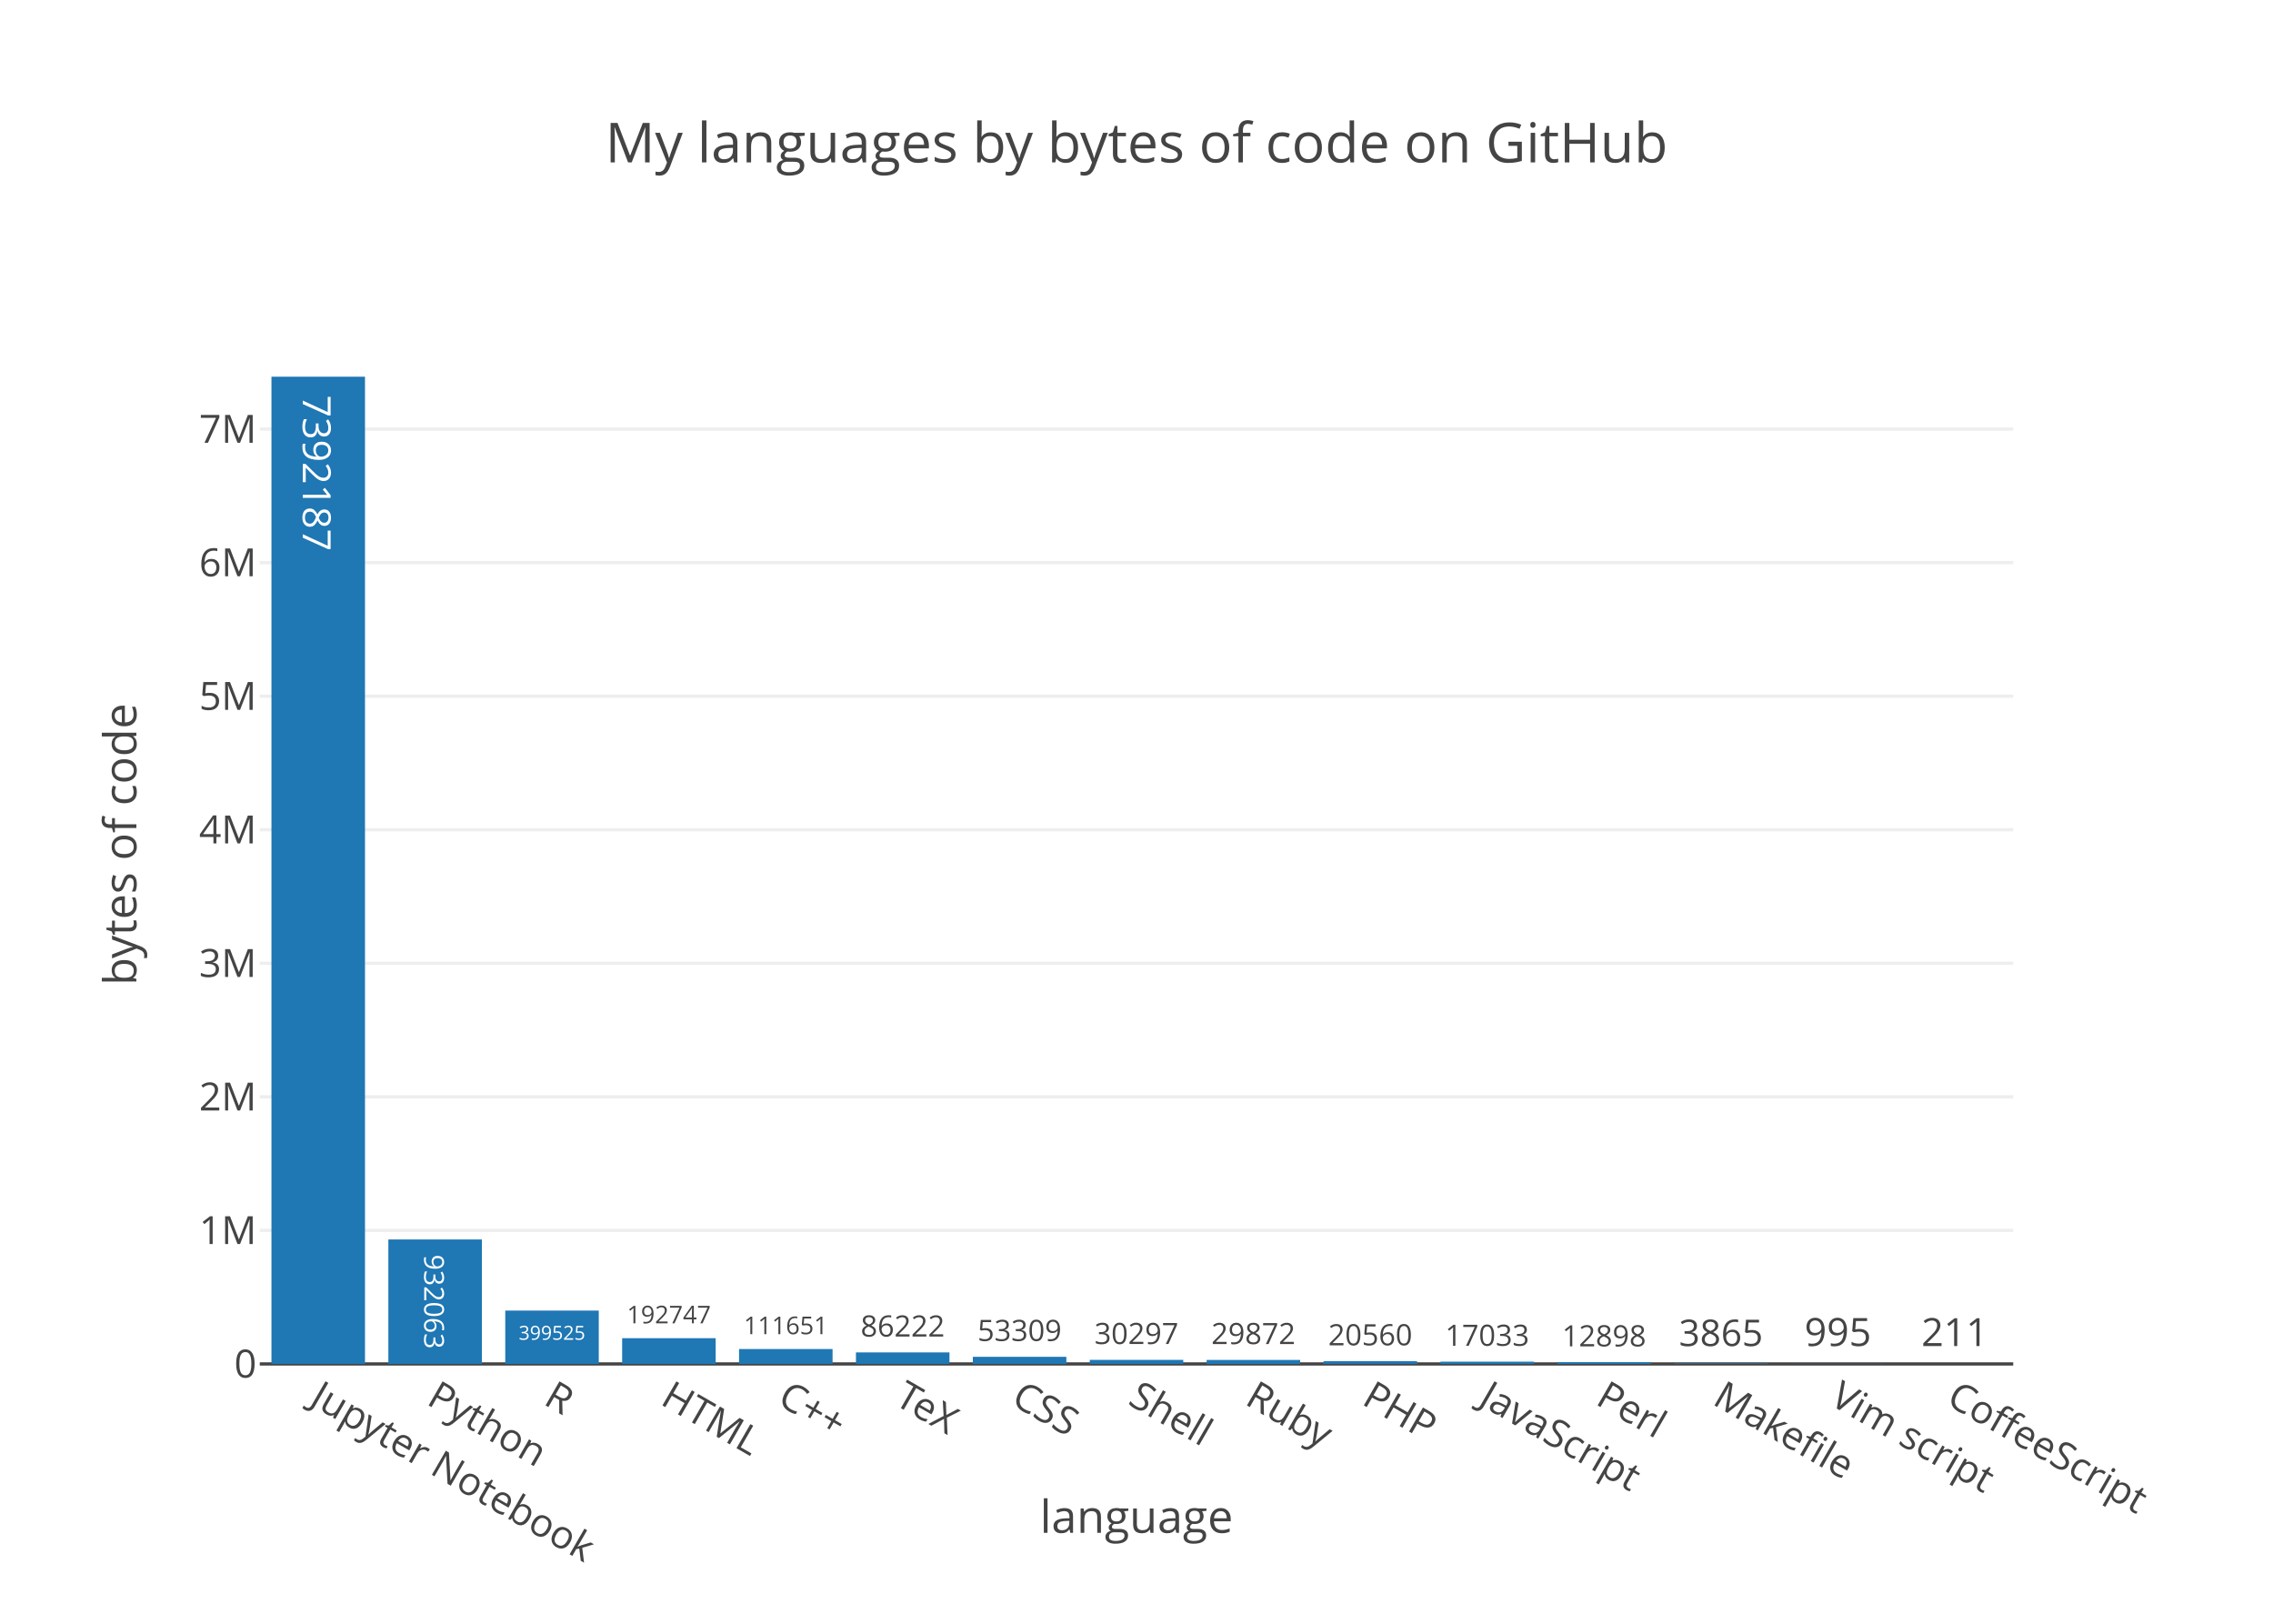
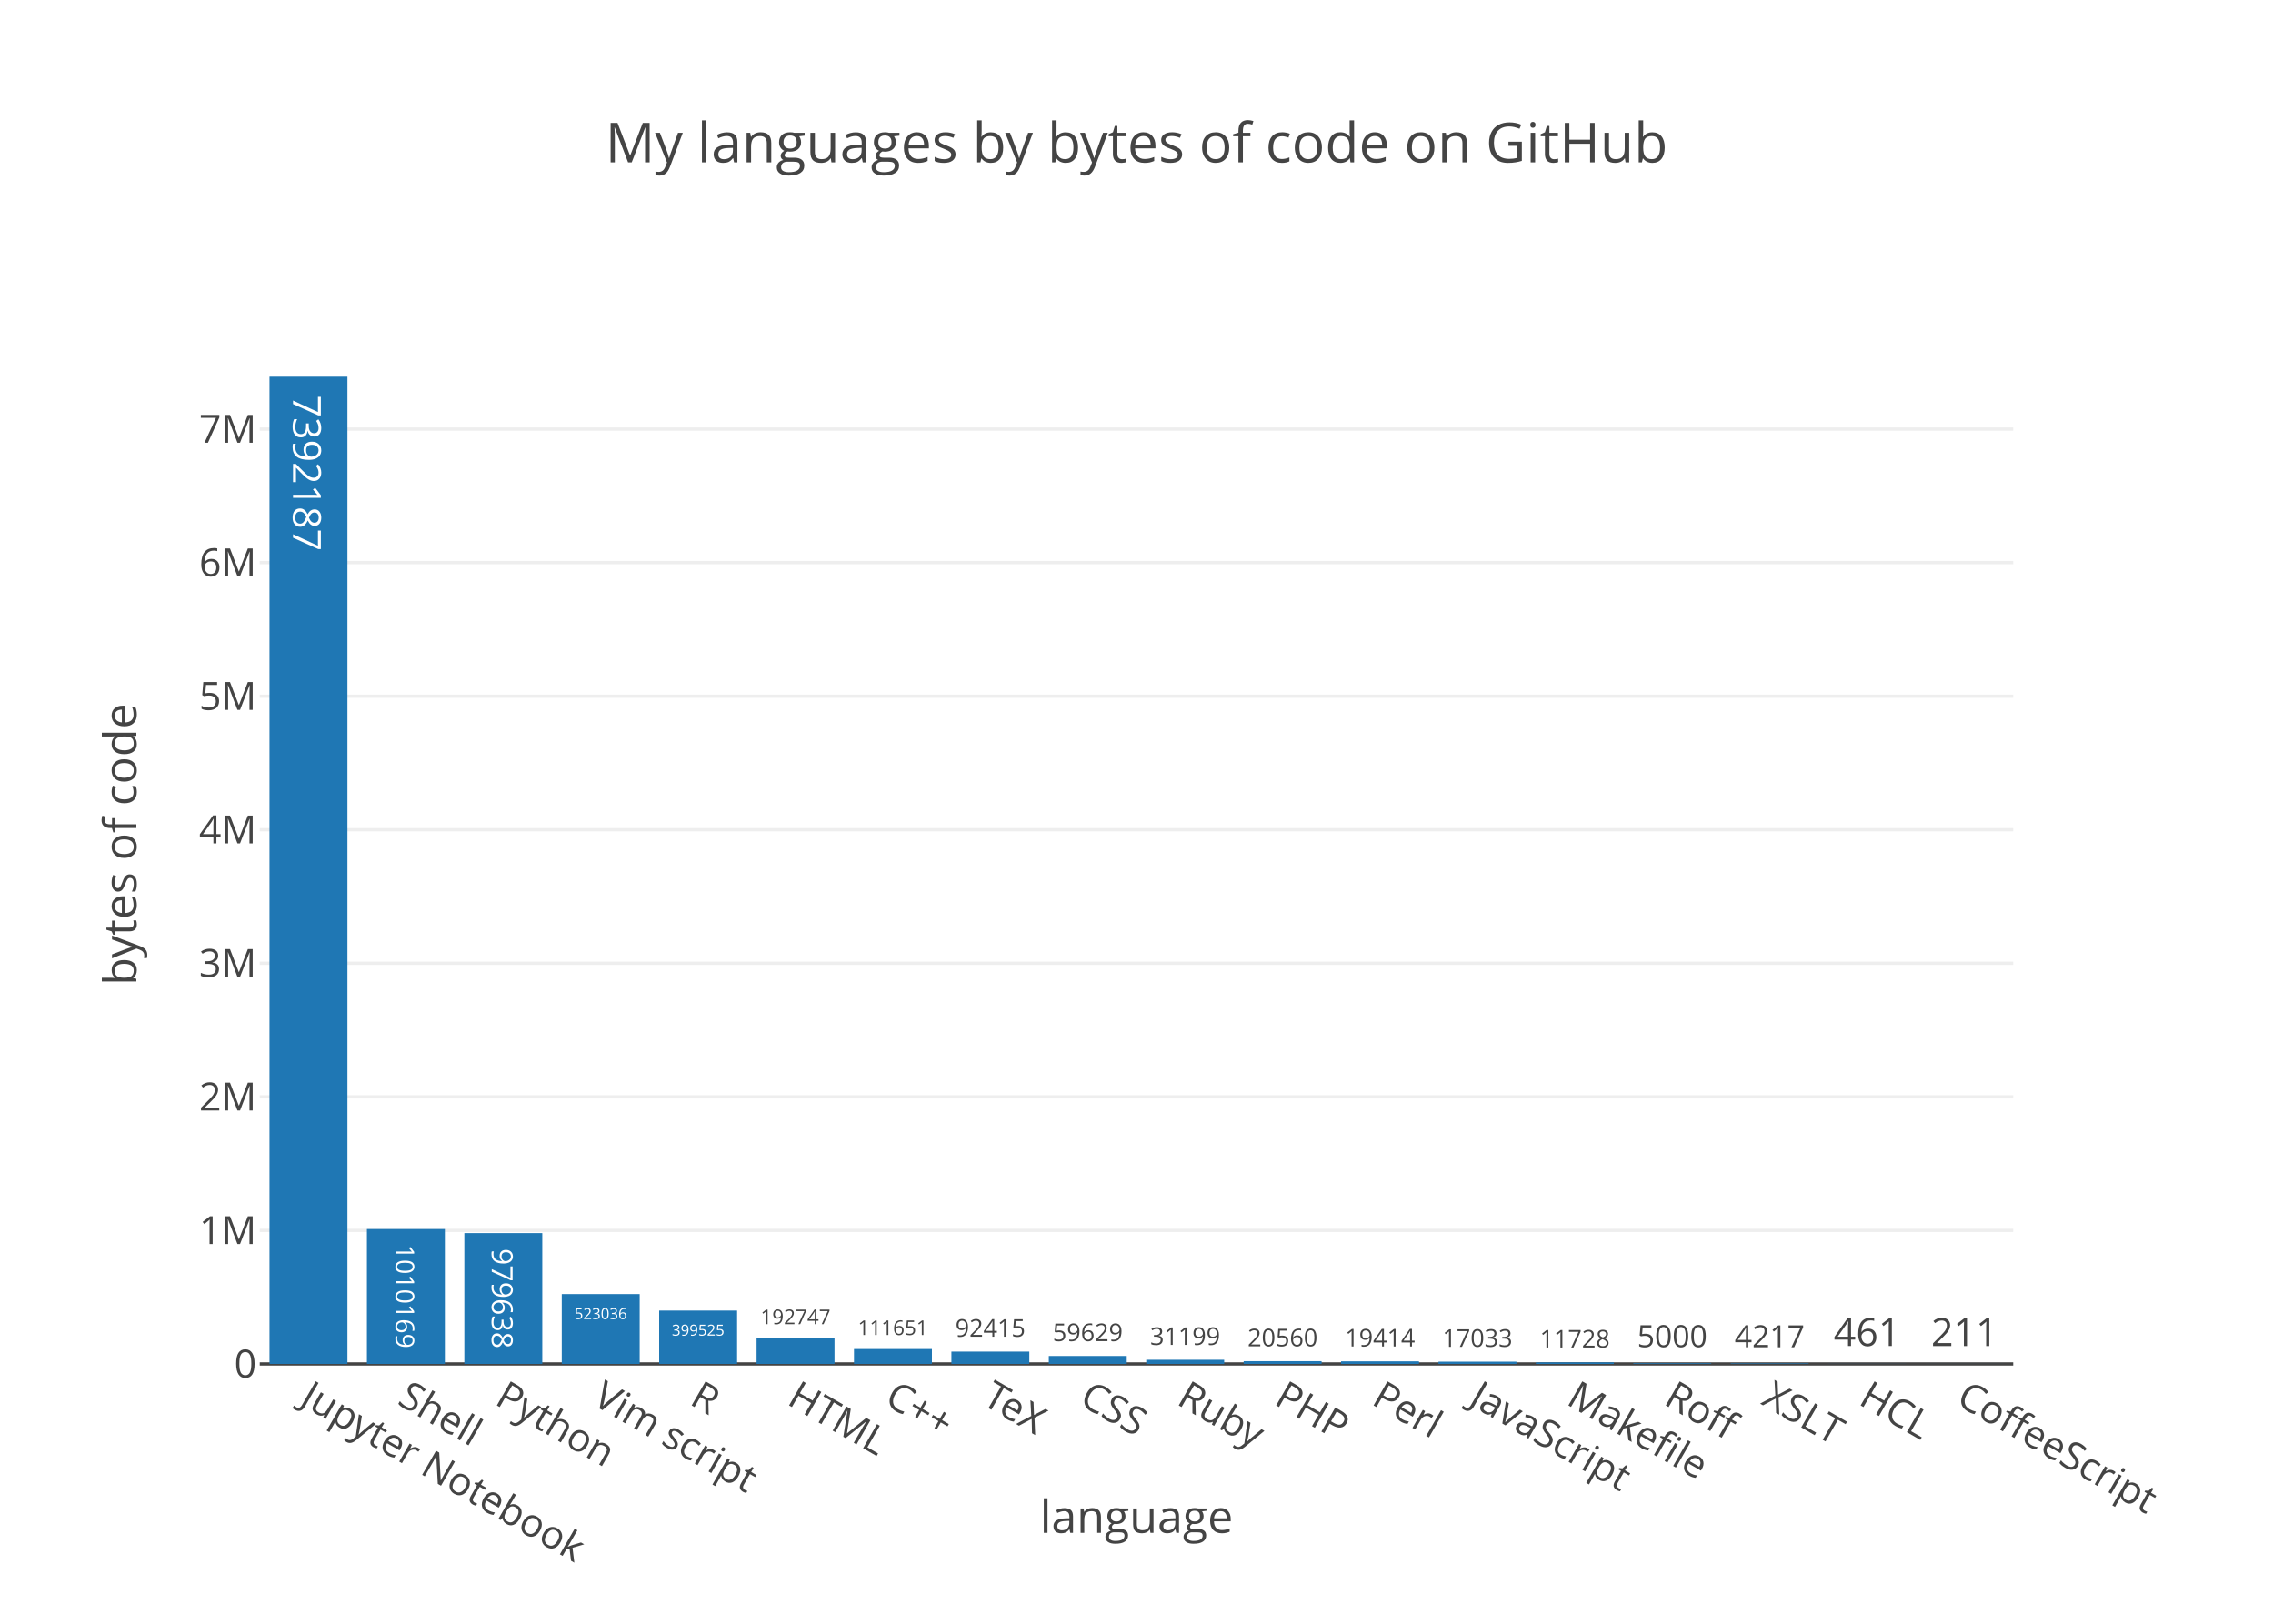
<svg xmlns="http://www.w3.org/2000/svg" class="main-svg" width="700" height="500" viewBox="0 0 700 500">
  <rect x="0" y="0" width="700" height="500" style="fill: rgb(255, 255, 255); fill-opacity: 1;" />
-   <defs id="defs-d018e7">
+   <defs id="defs-ad30e8">
    <g class="clips">
-       <clipPath id="clipd018e7xyplot" class="plotclip">
+       <clipPath id="clipad30e8xyplot" class="plotclip">
        <rect width="540" height="320" />
      </clipPath>
-       <clipPath class="axesclip" id="clipd018e7x">
+       <clipPath class="axesclip" id="clipad30e8x">
        <rect x="80" y="0" width="540" height="500" />
      </clipPath>
-       <clipPath class="axesclip" id="clipd018e7y">
+       <clipPath class="axesclip" id="clipad30e8y">
        <rect x="0" y="100" width="700" height="320" />
      </clipPath>
-       <clipPath class="axesclip" id="clipd018e7xy">
+       <clipPath class="axesclip" id="clipad30e8xy">
        <rect x="80" y="100" width="540" height="320" />
      </clipPath>
    </g>
    <g class="gradients" />
  </defs>
  <g class="bglayer" />
  <g class="layer-below">
    <g class="imagelayer" />
    <g class="shapelayer" />
  </g>
  <g class="cartesianlayer">
    <g class="subplot xy">
      <g class="layer-subplot">
        <g class="shapelayer" />
        <g class="imagelayer" />
      </g>
      <g class="gridlayer">
        <g class="x" />
        <g class="y">
          <path class="ygrid crisp" transform="translate(0,378.88)" d="M80,0h540" style="stroke: rgb(238, 238, 238); stroke-opacity: 1; stroke-width: 1px;" />
          <path class="ygrid crisp" transform="translate(0,337.75)" d="M80,0h540" style="stroke: rgb(238, 238, 238); stroke-opacity: 1; stroke-width: 1px;" />
          <path class="ygrid crisp" transform="translate(0,296.63)" d="M80,0h540" style="stroke: rgb(238, 238, 238); stroke-opacity: 1; stroke-width: 1px;" />
          <path class="ygrid crisp" transform="translate(0,255.5)" d="M80,0h540" style="stroke: rgb(238, 238, 238); stroke-opacity: 1; stroke-width: 1px;" />
          <path class="ygrid crisp" transform="translate(0,214.38)" d="M80,0h540" style="stroke: rgb(238, 238, 238); stroke-opacity: 1; stroke-width: 1px;" />
          <path class="ygrid crisp" transform="translate(0,173.25)" d="M80,0h540" style="stroke: rgb(238, 238, 238); stroke-opacity: 1; stroke-width: 1px;" />
          <path class="ygrid crisp" transform="translate(0,132.13)" d="M80,0h540" style="stroke: rgb(238, 238, 238); stroke-opacity: 1; stroke-width: 1px;" />
        </g>
      </g>
      <g class="zerolinelayer">
        <path class="yzl zl crisp" transform="translate(0,420)" d="M80,0h540" style="stroke: rgb(68, 68, 68); stroke-opacity: 1; stroke-width: 1px;" />
      </g>
      <path class="xlines-below" />
      <path class="ylines-below" />
      <g class="overlines-below" />
      <g class="xaxislayer-below" />
      <g class="yaxislayer-below" />
      <g class="overaxes-below" />
-       <g class="plot" transform="translate(80, 100)" clip-path="url('#clipd018e7xyplot')">
+       <g class="plot" transform="translate(80, 100)" clip-path="url('#clipad30e8xyplot')">
        <g class="barlayer mlayer">
          <g class="trace bars" style="opacity: 1;">
            <g class="points">
              <g class="point">
-                 <path d="M3.6,320V16H32.4V320Z" style="vector-effect: non-scaling-stroke; opacity: 1; stroke-width: 0px; fill: rgb(31, 119, 180); fill-opacity: 1;" />
-                 <text class="bartext bartext-inside" transform="translate(17.99219 50.44531)rotate(90 0.0078125 -4.75) " text-anchor="middle" data-notex="1" x="0" y="0" style="font-family: 'Open Sans', verdana, arial, sans-serif; font-size: 12px; fill: rgb(255, 255, 255); fill-opacity: 1; white-space: pre;">7392187</text>
-               </g>
-               <g class="point">
-                 <path d="M39.6,320V281.67H68.4V320Z" style="vector-effect: non-scaling-stroke; opacity: 1; stroke-width: 0px; fill: rgb(31, 119, 180); fill-opacity: 1;" />
-                 <text class="bartext bartext-inside" transform="translate(53.99448 304.1905)scale(0.7064254) rotate(90 0.0078125 -4.75) " text-anchor="middle" data-notex="1" x="0" y="0" style="font-family: 'Open Sans', verdana, arial, sans-serif; font-size: 12px; fill: rgb(255, 255, 255); fill-opacity: 1; white-space: pre;">932063</text>
-               </g>
-               <g class="point">
-                 <path d="M75.6,320V303.57H104.4V320Z" style="vector-effect: non-scaling-stroke; opacity: 1; stroke-width: 0px; fill: rgb(31, 119, 180); fill-opacity: 1;" />
-                 <text class="bartext bartext-inside" transform="translate(89.99611 312.5483)scale(0.4981905) " text-anchor="middle" data-notex="1" x="0" y="0" style="font-family: 'Open Sans', verdana, arial, sans-serif; font-size: 12px; fill: rgb(255, 255, 255); fill-opacity: 1; white-space: pre;">399525</text>
-               </g>
-               <g class="point">
-                 <path d="M111.6,320V312.07H140.4V320Z" style="vector-effect: non-scaling-stroke; opacity: 1; stroke-width: 0px; fill: rgb(31, 119, 180); fill-opacity: 1;" />
-                 <text class="bartext bartext-outside" transform="translate(125.9951 307.4968)scale(0.6292933) " text-anchor="middle" data-notex="1" x="0" y="0" style="font-family: 'Open Sans', verdana, arial, sans-serif; font-size: 12px; fill: rgb(68, 68, 68); fill-opacity: 1; white-space: pre;">192747</text>
-               </g>
-               <g class="point">
-                 <path d="M147.6,320V315.41H176.4V320Z" style="vector-effect: non-scaling-stroke; opacity: 1; stroke-width: 0px; fill: rgb(31, 119, 180); fill-opacity: 1;" />
-                 <text class="bartext bartext-outside" transform="translate(161.9951 310.8368)scale(0.6292933) " text-anchor="middle" data-notex="1" x="0" y="0" style="font-family: 'Open Sans', verdana, arial, sans-serif; font-size: 12px; fill: rgb(68, 68, 68); fill-opacity: 1; white-space: pre;">111651</text>
-               </g>
-               <g class="point">
-                 <path d="M183.6,320V316.45H212.4V320Z" style="vector-effect: non-scaling-stroke; opacity: 1; stroke-width: 0px; fill: rgb(31, 119, 180); fill-opacity: 1;" />
-                 <text class="bartext bartext-outside" transform="translate(197.9941 311.5622)scale(0.7551004) " text-anchor="middle" data-notex="1" x="0" y="0" style="font-family: 'Open Sans', verdana, arial, sans-serif; font-size: 12px; fill: rgb(68, 68, 68); fill-opacity: 1; white-space: pre;">86222</text>
-               </g>
-               <g class="point">
-                 <path d="M219.6,320V317.81H248.4V320Z" style="vector-effect: non-scaling-stroke; opacity: 1; stroke-width: 0px; fill: rgb(31, 119, 180); fill-opacity: 1;" />
-                 <text class="bartext bartext-outside" transform="translate(233.9941 312.9222)scale(0.7551004) " text-anchor="middle" data-notex="1" x="0" y="0" style="font-family: 'Open Sans', verdana, arial, sans-serif; font-size: 12px; fill: rgb(68, 68, 68); fill-opacity: 1; white-space: pre;">53309</text>
-               </g>
-               <g class="point">
-                 <path d="M255.6,320V318.75H284.4V320Z" style="vector-effect: non-scaling-stroke; opacity: 1; stroke-width: 0px; fill: rgb(31, 119, 180); fill-opacity: 1;" />
-                 <text class="bartext bartext-outside" transform="translate(269.9941 313.8622)scale(0.7551004) " text-anchor="middle" data-notex="1" x="0" y="0" style="font-family: 'Open Sans', verdana, arial, sans-serif; font-size: 12px; fill: rgb(68, 68, 68); fill-opacity: 1; white-space: pre;">30297</text>
-               </g>
-               <g class="point">
-                 <path d="M291.6,320V318.77H320.4V320Z" style="vector-effect: non-scaling-stroke; opacity: 1; stroke-width: 0px; fill: rgb(31, 119, 180); fill-opacity: 1;" />
-                 <text class="bartext bartext-outside" transform="translate(305.9941 313.8822)scale(0.7551004) " text-anchor="middle" data-notex="1" x="0" y="0" style="font-family: 'Open Sans', verdana, arial, sans-serif; font-size: 12px; fill: rgb(68, 68, 68); fill-opacity: 1; white-space: pre;">29872</text>
-               </g>
-               <g class="point">
-                 <path d="M327.6,320V319.15H356.4V320Z" style="vector-effect: non-scaling-stroke; opacity: 1; stroke-width: 0px; fill: rgb(31, 119, 180); fill-opacity: 1;" />
-                 <text class="bartext bartext-outside" transform="translate(341.9941 314.2622)scale(0.7551004) " text-anchor="middle" data-notex="1" x="0" y="0" style="font-family: 'Open Sans', verdana, arial, sans-serif; font-size: 12px; fill: rgb(68, 68, 68); fill-opacity: 1; white-space: pre;">20560</text>
-               </g>
-               <g class="point">
-                 <path d="M363.6,320V319.3H392.4V320Z" style="vector-effect: non-scaling-stroke; opacity: 1; stroke-width: 0px; fill: rgb(31, 119, 180); fill-opacity: 1;" />
-                 <text class="bartext bartext-outside" transform="translate(377.9941 314.4122)scale(0.7551004) " text-anchor="middle" data-notex="1" x="0" y="0" style="font-family: 'Open Sans', verdana, arial, sans-serif; font-size: 12px; fill: rgb(68, 68, 68); fill-opacity: 1; white-space: pre;">17033</text>
-               </g>
-               <g class="point">
-                 <path d="M399.6,320V319.47H428.4V320Z" style="vector-effect: non-scaling-stroke; opacity: 1; stroke-width: 0px; fill: rgb(31, 119, 180); fill-opacity: 1;" />
-                 <text class="bartext bartext-outside" transform="translate(413.9941 314.5822)scale(0.7551004) " text-anchor="middle" data-notex="1" x="0" y="0" style="font-family: 'Open Sans', verdana, arial, sans-serif; font-size: 12px; fill: rgb(68, 68, 68); fill-opacity: 1; white-space: pre;">12898</text>
-               </g>
-               <g class="point">
-                 <path d="M435.6,320V319.84H464.4V320Z" style="vector-effect: non-scaling-stroke; opacity: 1; stroke-width: 0px; fill: rgb(31, 119, 180); fill-opacity: 1;" />
-                 <text class="bartext bartext-outside" transform="translate(449.9926 314.4806)scale(0.9437788) " text-anchor="middle" data-notex="1" x="0" y="0" style="font-family: 'Open Sans', verdana, arial, sans-serif; font-size: 12px; fill: rgb(68, 68, 68); fill-opacity: 1; white-space: pre;">3865</text>
-               </g>
-               <g class="point">
-                 <path d="M471.6,320V319.96H500.4V320Z" style="vector-effect: non-scaling-stroke; opacity: 1; stroke-width: 0px; fill: rgb(31, 119, 180); fill-opacity: 1;" />
-                 <text class="bartext bartext-outside" transform="translate(486 314.46)" text-anchor="middle" data-notex="1" x="0" y="0" style="font-family: 'Open Sans', verdana, arial, sans-serif; font-size: 12px; fill: rgb(68, 68, 68); fill-opacity: 1; white-space: pre;">995</text>
-               </g>
-               <g class="point">
-                 <path d="M507.6,320V319.99H536.4V320Z" style="vector-effect: non-scaling-stroke; opacity: 1; stroke-width: 0px; fill: rgb(31, 119, 180); fill-opacity: 1;" />
-                 <text class="bartext bartext-outside" transform="translate(522 314.49)" text-anchor="middle" data-notex="1" x="0" y="0" style="font-family: 'Open Sans', verdana, arial, sans-serif; font-size: 12px; fill: rgb(68, 68, 68); fill-opacity: 1; white-space: pre;">211</text>
+                 <path d="M3,320V16H27V320Z" style="vector-effect: non-scaling-stroke; opacity: 1; stroke-width: 0px; fill: rgb(31, 119, 180); fill-opacity: 1;" />
+                 <text class="bartext bartext-inside" transform="translate(14.99219 50.44531)rotate(90 0.0078125 -4.75) " text-anchor="middle" data-notex="1" x="0" y="0" style="font-family: 'Open Sans', verdana, arial, sans-serif; font-size: 12px; fill: rgb(255, 255, 255); fill-opacity: 1; white-space: pre;">7392187</text>
+               </g>
+               <g class="point">
+                 <path d="M33,320V278.46H57V320Z" style="vector-effect: non-scaling-stroke; opacity: 1; stroke-width: 0px; fill: rgb(31, 119, 180); fill-opacity: 1;" />
+                 <text class="bartext bartext-inside" transform="translate(44.9948 302.3919)scale(0.6656599) rotate(90 0.0078125 -4.75) " text-anchor="middle" data-notex="1" x="0" y="0" style="font-family: 'Open Sans', verdana, arial, sans-serif; font-size: 12px; fill: rgb(255, 255, 255); fill-opacity: 1; white-space: pre;">1010169</text>
+               </g>
+               <g class="point">
+                 <path d="M63,320V279.71H87V320Z" style="vector-effect: non-scaling-stroke; opacity: 1; stroke-width: 0px; fill: rgb(31, 119, 180); fill-opacity: 1;" />
+                 <text class="bartext bartext-inside" transform="translate(74.99415 303.4139)scale(0.7492523) rotate(90 0.0078125 -4.75) " text-anchor="middle" data-notex="1" x="0" y="0" style="font-family: 'Open Sans', verdana, arial, sans-serif; font-size: 12px; fill: rgb(255, 255, 255); fill-opacity: 1; white-space: pre;">979638</text>
+               </g>
+               <g class="point">
+                 <path d="M93,320V298.49H117V320Z" style="vector-effect: non-scaling-stroke; opacity: 1; stroke-width: 0px; fill: rgb(31, 119, 180); fill-opacity: 1;" />
+                 <text class="bartext bartext-inside" transform="translate(104.9969 306.2097)scale(0.3933083) " text-anchor="middle" data-notex="1" x="0" y="0" style="font-family: 'Open Sans', verdana, arial, sans-serif; font-size: 12px; fill: rgb(255, 255, 255); fill-opacity: 1; white-space: pre;">523036</text>
+               </g>
+               <g class="point">
+                 <path d="M123,320V303.57H147V320Z" style="vector-effect: non-scaling-stroke; opacity: 1; stroke-width: 0px; fill: rgb(31, 119, 180); fill-opacity: 1;" />
+                 <text class="bartext bartext-inside" transform="translate(134.9969 311.2897)scale(0.3933083) " text-anchor="middle" data-notex="1" x="0" y="0" style="font-family: 'Open Sans', verdana, arial, sans-serif; font-size: 12px; fill: rgb(255, 255, 255); fill-opacity: 1; white-space: pre;">399525</text>
+               </g>
+               <g class="point">
+                 <path d="M153,320V312.07H177V320Z" style="vector-effect: non-scaling-stroke; opacity: 1; stroke-width: 0px; fill: rgb(31, 119, 180); fill-opacity: 1;" />
+                 <text class="bartext bartext-outside" transform="translate(164.9959 307.759)scale(0.5244111) " text-anchor="middle" data-notex="1" x="0" y="0" style="font-family: 'Open Sans', verdana, arial, sans-serif; font-size: 12px; fill: rgb(68, 68, 68); fill-opacity: 1; white-space: pre;">192747</text>
+               </g>
+               <g class="point">
+                 <path d="M183,320V315.41H207V320Z" style="vector-effect: non-scaling-stroke; opacity: 1; stroke-width: 0px; fill: rgb(31, 119, 180); fill-opacity: 1;" />
+                 <text class="bartext bartext-outside" transform="translate(194.9959 311.099)scale(0.5244111) " text-anchor="middle" data-notex="1" x="0" y="0" style="font-family: 'Open Sans', verdana, arial, sans-serif; font-size: 12px; fill: rgb(68, 68, 68); fill-opacity: 1; white-space: pre;">111651</text>
+               </g>
+               <g class="point">
+                 <path d="M213,320V316.2H237V320Z" style="vector-effect: non-scaling-stroke; opacity: 1; stroke-width: 0px; fill: rgb(31, 119, 180); fill-opacity: 1;" />
+                 <text class="bartext bartext-outside" transform="translate(224.9951 311.6269)scale(0.6292503) " text-anchor="middle" data-notex="1" x="0" y="0" style="font-family: 'Open Sans', verdana, arial, sans-serif; font-size: 12px; fill: rgb(68, 68, 68); fill-opacity: 1; white-space: pre;">92415</text>
+               </g>
+               <g class="point">
+                 <path d="M243,320V317.55H267V320Z" style="vector-effect: non-scaling-stroke; opacity: 1; stroke-width: 0px; fill: rgb(31, 119, 180); fill-opacity: 1;" />
+                 <text class="bartext bartext-outside" transform="translate(254.9951 312.9769)scale(0.6292503) " text-anchor="middle" data-notex="1" x="0" y="0" style="font-family: 'Open Sans', verdana, arial, sans-serif; font-size: 12px; fill: rgb(68, 68, 68); fill-opacity: 1; white-space: pre;">59629</text>
+               </g>
+               <g class="point">
+                 <path d="M273,320V318.72H297V320Z" style="vector-effect: non-scaling-stroke; opacity: 1; stroke-width: 0px; fill: rgb(31, 119, 180); fill-opacity: 1;" />
+                 <text class="bartext bartext-outside" transform="translate(284.9951 314.1469)scale(0.6292503) " text-anchor="middle" data-notex="1" x="0" y="0" style="font-family: 'Open Sans', verdana, arial, sans-serif; font-size: 12px; fill: rgb(68, 68, 68); fill-opacity: 1; white-space: pre;">31199</text>
+               </g>
+               <g class="point">
+                 <path d="M303,320V319.15H327V320Z" style="vector-effect: non-scaling-stroke; opacity: 1; stroke-width: 0px; fill: rgb(31, 119, 180); fill-opacity: 1;" />
+                 <text class="bartext bartext-outside" transform="translate(314.9951 314.5769)scale(0.6292503) " text-anchor="middle" data-notex="1" x="0" y="0" style="font-family: 'Open Sans', verdana, arial, sans-serif; font-size: 12px; fill: rgb(68, 68, 68); fill-opacity: 1; white-space: pre;">20560</text>
+               </g>
+               <g class="point">
+                 <path d="M333,320V319.2H357V320Z" style="vector-effect: non-scaling-stroke; opacity: 1; stroke-width: 0px; fill: rgb(31, 119, 180); fill-opacity: 1;" />
+                 <text class="bartext bartext-outside" transform="translate(344.9951 314.6269)scale(0.6292503) " text-anchor="middle" data-notex="1" x="0" y="0" style="font-family: 'Open Sans', verdana, arial, sans-serif; font-size: 12px; fill: rgb(68, 68, 68); fill-opacity: 1; white-space: pre;">19414</text>
+               </g>
+               <g class="point">
+                 <path d="M363,320V319.3H387V320Z" style="vector-effect: non-scaling-stroke; opacity: 1; stroke-width: 0px; fill: rgb(31, 119, 180); fill-opacity: 1;" />
+                 <text class="bartext bartext-outside" transform="translate(374.9951 314.7269)scale(0.6292503) " text-anchor="middle" data-notex="1" x="0" y="0" style="font-family: 'Open Sans', verdana, arial, sans-serif; font-size: 12px; fill: rgb(68, 68, 68); fill-opacity: 1; white-space: pre;">17033</text>
+               </g>
+               <g class="point">
+                 <path d="M393,320V319.52H417V320Z" style="vector-effect: non-scaling-stroke; opacity: 1; stroke-width: 0px; fill: rgb(31, 119, 180); fill-opacity: 1;" />
+                 <text class="bartext bartext-outside" transform="translate(404.9951 314.9469)scale(0.6292503) " text-anchor="middle" data-notex="1" x="0" y="0" style="font-family: 'Open Sans', verdana, arial, sans-serif; font-size: 12px; fill: rgb(68, 68, 68); fill-opacity: 1; white-space: pre;">11728</text>
+               </g>
+               <g class="point">
+                 <path d="M423,320V319.79H447V320Z" style="vector-effect: non-scaling-stroke; opacity: 1; stroke-width: 0px; fill: rgb(31, 119, 180); fill-opacity: 1;" />
+                 <text class="bartext bartext-outside" transform="translate(434.9939 314.8238)scale(0.7864823) " text-anchor="middle" data-notex="1" x="0" y="0" style="font-family: 'Open Sans', verdana, arial, sans-serif; font-size: 12px; fill: rgb(68, 68, 68); fill-opacity: 1; white-space: pre;">5000</text>
+               </g>
+               <g class="point">
+                 <path d="M453,320V319.83H477V320Z" style="vector-effect: non-scaling-stroke; opacity: 1; stroke-width: 0px; fill: rgb(31, 119, 180); fill-opacity: 1;" />
+                 <text class="bartext bartext-outside" transform="translate(464.9939 314.8638)scale(0.7864823) " text-anchor="middle" data-notex="1" x="0" y="0" style="font-family: 'Open Sans', verdana, arial, sans-serif; font-size: 12px; fill: rgb(68, 68, 68); fill-opacity: 1; white-space: pre;">4217</text>
+               </g>
+               <g class="point">
+                 <path d="M483,320V319.98H507V320Z" style="vector-effect: non-scaling-stroke; opacity: 1; stroke-width: 0px; fill: rgb(31, 119, 180); fill-opacity: 1;" />
+                 <text class="bartext bartext-outside" transform="translate(495 314.48)" text-anchor="middle" data-notex="1" x="0" y="0" style="font-family: 'Open Sans', verdana, arial, sans-serif; font-size: 12px; fill: rgb(68, 68, 68); fill-opacity: 1; white-space: pre;">461</text>
+               </g>
+               <g class="point">
+                 <path d="M513,320V319.99H537V320Z" style="vector-effect: non-scaling-stroke; opacity: 1; stroke-width: 0px; fill: rgb(31, 119, 180); fill-opacity: 1;" />
+                 <text class="bartext bartext-outside" transform="translate(525 314.49)" text-anchor="middle" data-notex="1" x="0" y="0" style="font-family: 'Open Sans', verdana, arial, sans-serif; font-size: 12px; fill: rgb(68, 68, 68); fill-opacity: 1; white-space: pre;">211</text>
              </g>
            </g>
          </g>
        </g>
      </g>
      <g class="overplot" />
      <path class="xlines-above crisp" d="M0,0" style="fill: none;" />
      <path class="ylines-above crisp" d="M0,0" style="fill: none;" />
      <g class="overlines-above" />
      <g class="xaxislayer-above">
        <g class="xtick">
-           <text text-anchor="start" x="0" y="433" transform="translate(98,0) rotate(30,0,427)" style="font-family: 'Open Sans', verdana, arial, sans-serif; font-size: 12px; fill: rgb(68, 68, 68); fill-opacity: 1; white-space: pre;">Jupyter Notebook</text>
-         </g>
-         <g class="xtick">
-           <text text-anchor="start" x="0" y="433" transform="translate(134,0) rotate(30,0,427)" style="font-family: 'Open Sans', verdana, arial, sans-serif; font-size: 12px; fill: rgb(68, 68, 68); fill-opacity: 1; white-space: pre;">Python</text>
-         </g>
-         <g class="xtick">
-           <text text-anchor="start" x="0" y="433" transform="translate(170,0) rotate(30,0,427)" style="font-family: 'Open Sans', verdana, arial, sans-serif; font-size: 12px; fill: rgb(68, 68, 68); fill-opacity: 1; white-space: pre;">R</text>
-         </g>
-         <g class="xtick">
-           <text text-anchor="start" x="0" y="433" transform="translate(206,0) rotate(30,0,427)" style="font-family: 'Open Sans', verdana, arial, sans-serif; font-size: 12px; fill: rgb(68, 68, 68); fill-opacity: 1; white-space: pre;">HTML</text>
-         </g>
-         <g class="xtick">
-           <text text-anchor="start" x="0" y="433" transform="translate(242,0) rotate(30,0,427)" style="font-family: 'Open Sans', verdana, arial, sans-serif; font-size: 12px; fill: rgb(68, 68, 68); fill-opacity: 1; white-space: pre;">C++</text>
-         </g>
-         <g class="xtick">
-           <text text-anchor="start" x="0" y="433" transform="translate(278,0) rotate(30,0,427)" style="font-family: 'Open Sans', verdana, arial, sans-serif; font-size: 12px; fill: rgb(68, 68, 68); fill-opacity: 1; white-space: pre;">TeX</text>
-         </g>
-         <g class="xtick">
-           <text text-anchor="start" x="0" y="433" transform="translate(314,0) rotate(30,0,427)" style="font-family: 'Open Sans', verdana, arial, sans-serif; font-size: 12px; fill: rgb(68, 68, 68); fill-opacity: 1; white-space: pre;">CSS</text>
-         </g>
-         <g class="xtick">
-           <text text-anchor="start" x="0" y="433" transform="translate(350,0) rotate(30,0,427)" style="font-family: 'Open Sans', verdana, arial, sans-serif; font-size: 12px; fill: rgb(68, 68, 68); fill-opacity: 1; white-space: pre;">Shell</text>
-         </g>
-         <g class="xtick">
-           <text text-anchor="start" x="0" y="433" transform="translate(386,0) rotate(30,0,427)" style="font-family: 'Open Sans', verdana, arial, sans-serif; font-size: 12px; fill: rgb(68, 68, 68); fill-opacity: 1; white-space: pre;">Ruby</text>
-         </g>
-         <g class="xtick">
-           <text text-anchor="start" x="0" y="433" transform="translate(422,0) rotate(30,0,427)" style="font-family: 'Open Sans', verdana, arial, sans-serif; font-size: 12px; fill: rgb(68, 68, 68); fill-opacity: 1; white-space: pre;">PHP</text>
-         </g>
-         <g class="xtick">
-           <text text-anchor="start" x="0" y="433" transform="translate(458,0) rotate(30,0,427)" style="font-family: 'Open Sans', verdana, arial, sans-serif; font-size: 12px; fill: rgb(68, 68, 68); fill-opacity: 1; white-space: pre;">JavaScript</text>
-         </g>
-         <g class="xtick">
-           <text text-anchor="start" x="0" y="433" transform="translate(494,0) rotate(30,0,427)" style="font-family: 'Open Sans', verdana, arial, sans-serif; font-size: 12px; fill: rgb(68, 68, 68); fill-opacity: 1; white-space: pre;">Perl</text>
-         </g>
-         <g class="xtick">
-           <text text-anchor="start" x="0" y="433" transform="translate(530,0) rotate(30,0,427)" style="font-family: 'Open Sans', verdana, arial, sans-serif; font-size: 12px; fill: rgb(68, 68, 68); fill-opacity: 1; white-space: pre;">Makefile</text>
-         </g>
-         <g class="xtick">
-           <text text-anchor="start" x="0" y="433" transform="translate(566,0) rotate(30,0,427)" style="font-family: 'Open Sans', verdana, arial, sans-serif; font-size: 12px; fill: rgb(68, 68, 68); fill-opacity: 1; white-space: pre;">Vim script</text>
-         </g>
-         <g class="xtick">
-           <text text-anchor="start" x="0" y="433" transform="translate(602,0) rotate(30,0,427)" style="font-family: 'Open Sans', verdana, arial, sans-serif; font-size: 12px; fill: rgb(68, 68, 68); fill-opacity: 1; white-space: pre;">CoffeeScript</text>
+           <text text-anchor="start" x="0" y="433" transform="translate(95,0) rotate(30,0,427)" style="font-family: 'Open Sans', verdana, arial, sans-serif; font-size: 12px; fill: rgb(68, 68, 68); fill-opacity: 1; white-space: pre;">Jupyter Notebook</text>
+         </g>
+         <g class="xtick">
+           <text text-anchor="start" x="0" y="433" transform="translate(125,0) rotate(30,0,427)" style="font-family: 'Open Sans', verdana, arial, sans-serif; font-size: 12px; fill: rgb(68, 68, 68); fill-opacity: 1; white-space: pre;">Shell</text>
+         </g>
+         <g class="xtick">
+           <text text-anchor="start" x="0" y="433" transform="translate(155,0) rotate(30,0,427)" style="font-family: 'Open Sans', verdana, arial, sans-serif; font-size: 12px; fill: rgb(68, 68, 68); fill-opacity: 1; white-space: pre;">Python</text>
+         </g>
+         <g class="xtick">
+           <text text-anchor="start" x="0" y="433" transform="translate(185,0) rotate(30,0,427)" style="font-family: 'Open Sans', verdana, arial, sans-serif; font-size: 12px; fill: rgb(68, 68, 68); fill-opacity: 1; white-space: pre;">Vim script</text>
+         </g>
+         <g class="xtick">
+           <text text-anchor="start" x="0" y="433" transform="translate(215,0) rotate(30,0,427)" style="font-family: 'Open Sans', verdana, arial, sans-serif; font-size: 12px; fill: rgb(68, 68, 68); fill-opacity: 1; white-space: pre;">R</text>
+         </g>
+         <g class="xtick">
+           <text text-anchor="start" x="0" y="433" transform="translate(245,0) rotate(30,0,427)" style="font-family: 'Open Sans', verdana, arial, sans-serif; font-size: 12px; fill: rgb(68, 68, 68); fill-opacity: 1; white-space: pre;">HTML</text>
+         </g>
+         <g class="xtick">
+           <text text-anchor="start" x="0" y="433" transform="translate(275,0) rotate(30,0,427)" style="font-family: 'Open Sans', verdana, arial, sans-serif; font-size: 12px; fill: rgb(68, 68, 68); fill-opacity: 1; white-space: pre;">C++</text>
+         </g>
+         <g class="xtick">
+           <text text-anchor="start" x="0" y="433" transform="translate(305,0) rotate(30,0,427)" style="font-family: 'Open Sans', verdana, arial, sans-serif; font-size: 12px; fill: rgb(68, 68, 68); fill-opacity: 1; white-space: pre;">TeX</text>
+         </g>
+         <g class="xtick">
+           <text text-anchor="start" x="0" y="433" transform="translate(335,0) rotate(30,0,427)" style="font-family: 'Open Sans', verdana, arial, sans-serif; font-size: 12px; fill: rgb(68, 68, 68); fill-opacity: 1; white-space: pre;">CSS</text>
+         </g>
+         <g class="xtick">
+           <text text-anchor="start" x="0" y="433" transform="translate(365,0) rotate(30,0,427)" style="font-family: 'Open Sans', verdana, arial, sans-serif; font-size: 12px; fill: rgb(68, 68, 68); fill-opacity: 1; white-space: pre;">Ruby</text>
+         </g>
+         <g class="xtick">
+           <text text-anchor="start" x="0" y="433" transform="translate(395,0) rotate(30,0,427)" style="font-family: 'Open Sans', verdana, arial, sans-serif; font-size: 12px; fill: rgb(68, 68, 68); fill-opacity: 1; white-space: pre;">PHP</text>
+         </g>
+         <g class="xtick">
+           <text text-anchor="start" x="0" y="433" transform="translate(425,0) rotate(30,0,427)" style="font-family: 'Open Sans', verdana, arial, sans-serif; font-size: 12px; fill: rgb(68, 68, 68); fill-opacity: 1; white-space: pre;">Perl</text>
+         </g>
+         <g class="xtick">
+           <text text-anchor="start" x="0" y="433" transform="translate(455,0) rotate(30,0,427)" style="font-family: 'Open Sans', verdana, arial, sans-serif; font-size: 12px; fill: rgb(68, 68, 68); fill-opacity: 1; white-space: pre;">JavaScript</text>
+         </g>
+         <g class="xtick">
+           <text text-anchor="start" x="0" y="433" transform="translate(485,0) rotate(30,0,427)" style="font-family: 'Open Sans', verdana, arial, sans-serif; font-size: 12px; fill: rgb(68, 68, 68); fill-opacity: 1; white-space: pre;">Makefile</text>
+         </g>
+         <g class="xtick">
+           <text text-anchor="start" x="0" y="433" transform="translate(515,0) rotate(30,0,427)" style="font-family: 'Open Sans', verdana, arial, sans-serif; font-size: 12px; fill: rgb(68, 68, 68); fill-opacity: 1; white-space: pre;">Roff</text>
+         </g>
+         <g class="xtick">
+           <text text-anchor="start" x="0" y="433" transform="translate(545,0) rotate(30,0,427)" style="font-family: 'Open Sans', verdana, arial, sans-serif; font-size: 12px; fill: rgb(68, 68, 68); fill-opacity: 1; white-space: pre;">XSLT</text>
+         </g>
+         <g class="xtick">
+           <text text-anchor="start" x="0" y="433" transform="translate(575,0) rotate(30,0,427)" style="font-family: 'Open Sans', verdana, arial, sans-serif; font-size: 12px; fill: rgb(68, 68, 68); fill-opacity: 1; white-space: pre;">HCL</text>
+         </g>
+         <g class="xtick">
+           <text text-anchor="start" x="0" y="433" transform="translate(605,0) rotate(30,0,427)" style="font-family: 'Open Sans', verdana, arial, sans-serif; font-size: 12px; fill: rgb(68, 68, 68); fill-opacity: 1; white-space: pre;">CoffeeScript</text>
        </g>
      </g>
      <g class="yaxislayer-above">
        <g class="ytick">
          <text text-anchor="end" x="79" y="4.2" transform="translate(0,420)" style="font-family: 'Open Sans', verdana, arial, sans-serif; font-size: 12px; fill: rgb(68, 68, 68); fill-opacity: 1; white-space: pre;">0</text>
        </g>
        <g class="ytick">
          <text text-anchor="end" x="79" y="4.2" transform="translate(0,378.88)" style="font-family: 'Open Sans', verdana, arial, sans-serif; font-size: 12px; fill: rgb(68, 68, 68); fill-opacity: 1; white-space: pre;">1M</text>
        </g>
        <g class="ytick">
          <text text-anchor="end" x="79" y="4.2" transform="translate(0,337.75)" style="font-family: 'Open Sans', verdana, arial, sans-serif; font-size: 12px; fill: rgb(68, 68, 68); fill-opacity: 1; white-space: pre;">2M</text>
        </g>
        <g class="ytick">
          <text text-anchor="end" x="79" y="4.2" transform="translate(0,296.63)" style="font-family: 'Open Sans', verdana, arial, sans-serif; font-size: 12px; fill: rgb(68, 68, 68); fill-opacity: 1; white-space: pre;">3M</text>
        </g>
        <g class="ytick">
          <text text-anchor="end" x="79" y="4.2" transform="translate(0,255.5)" style="font-family: 'Open Sans', verdana, arial, sans-serif; font-size: 12px; fill: rgb(68, 68, 68); fill-opacity: 1; white-space: pre;">4M</text>
        </g>
        <g class="ytick">
          <text text-anchor="end" x="79" y="4.2" transform="translate(0,214.38)" style="font-family: 'Open Sans', verdana, arial, sans-serif; font-size: 12px; fill: rgb(68, 68, 68); fill-opacity: 1; white-space: pre;">5M</text>
        </g>
        <g class="ytick">
          <text text-anchor="end" x="79" y="4.2" transform="translate(0,173.25)" style="font-family: 'Open Sans', verdana, arial, sans-serif; font-size: 12px; fill: rgb(68, 68, 68); fill-opacity: 1; white-space: pre;">6M</text>
        </g>
        <g class="ytick">
          <text text-anchor="end" x="79" y="4.2" transform="translate(0,132.13)" style="font-family: 'Open Sans', verdana, arial, sans-serif; font-size: 12px; fill: rgb(68, 68, 68); fill-opacity: 1; white-space: pre;">7M</text>
        </g>
      </g>
      <g class="overaxes-above" />
    </g>
  </g>
  <g class="polarlayer" />
  <g class="ternarylayer" />
  <g class="geolayer" />
  <g class="pielayer" />
  <g class="sunburstlayer" />
  <g class="glimages" />
-   <defs id="topdefs-d018e7">
+   <defs id="topdefs-ad30e8">
    <g class="clips" />
  </defs>
  <g class="layer-above">
    <g class="imagelayer" />
    <g class="shapelayer" />
  </g>
  <g class="infolayer">
    <g class="g-gtitle">
      <text class="gtitle" x="350" y="50" text-anchor="middle" dy="0em" style="font-family: 'Open Sans', verdana, arial, sans-serif; font-size: 17px; fill: rgb(68, 68, 68); opacity: 1; font-weight: normal; white-space: pre;">My languages by bytes of code on GitHub</text>
    </g>
    <g class="g-xtitle">
      <text class="xtitle" x="350" y="472" text-anchor="middle" style="font-family: 'Open Sans', verdana, arial, sans-serif; font-size: 14px; fill: rgb(68, 68, 68); opacity: 1; font-weight: normal; white-space: pre;">language</text>
    </g>
    <g class="g-ytitle">
      <text class="ytitle" transform="rotate(-90,42,260)" x="42" y="260" text-anchor="middle" style="font-family: 'Open Sans', verdana, arial, sans-serif; font-size: 14px; fill: rgb(68, 68, 68); opacity: 1; font-weight: normal; white-space: pre;">bytes of code</text>
    </g>
  </g>
</svg>
